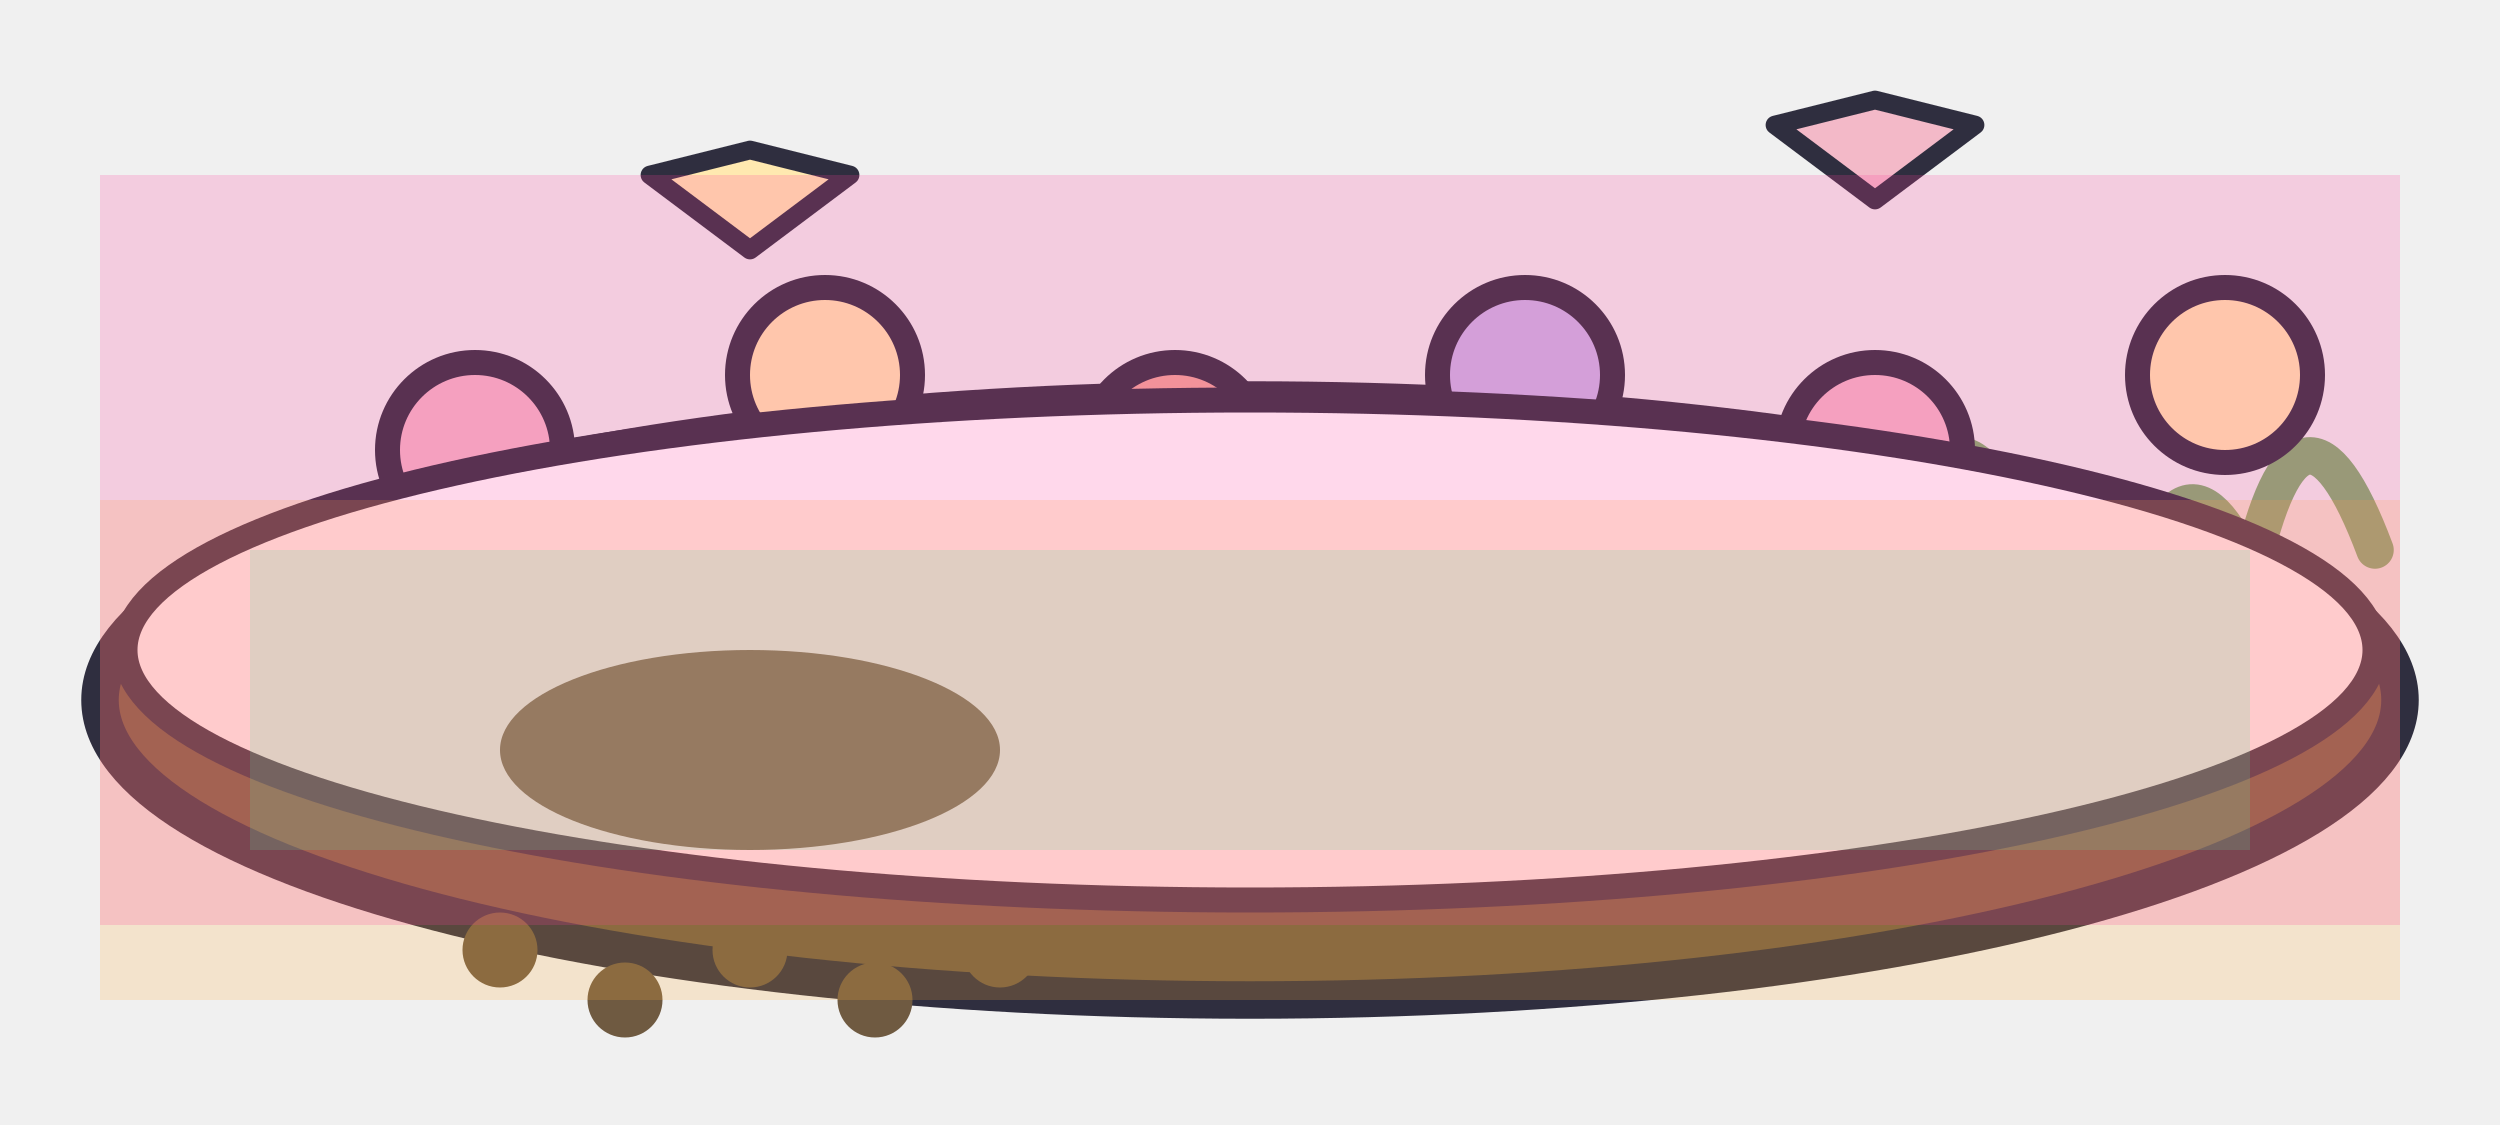
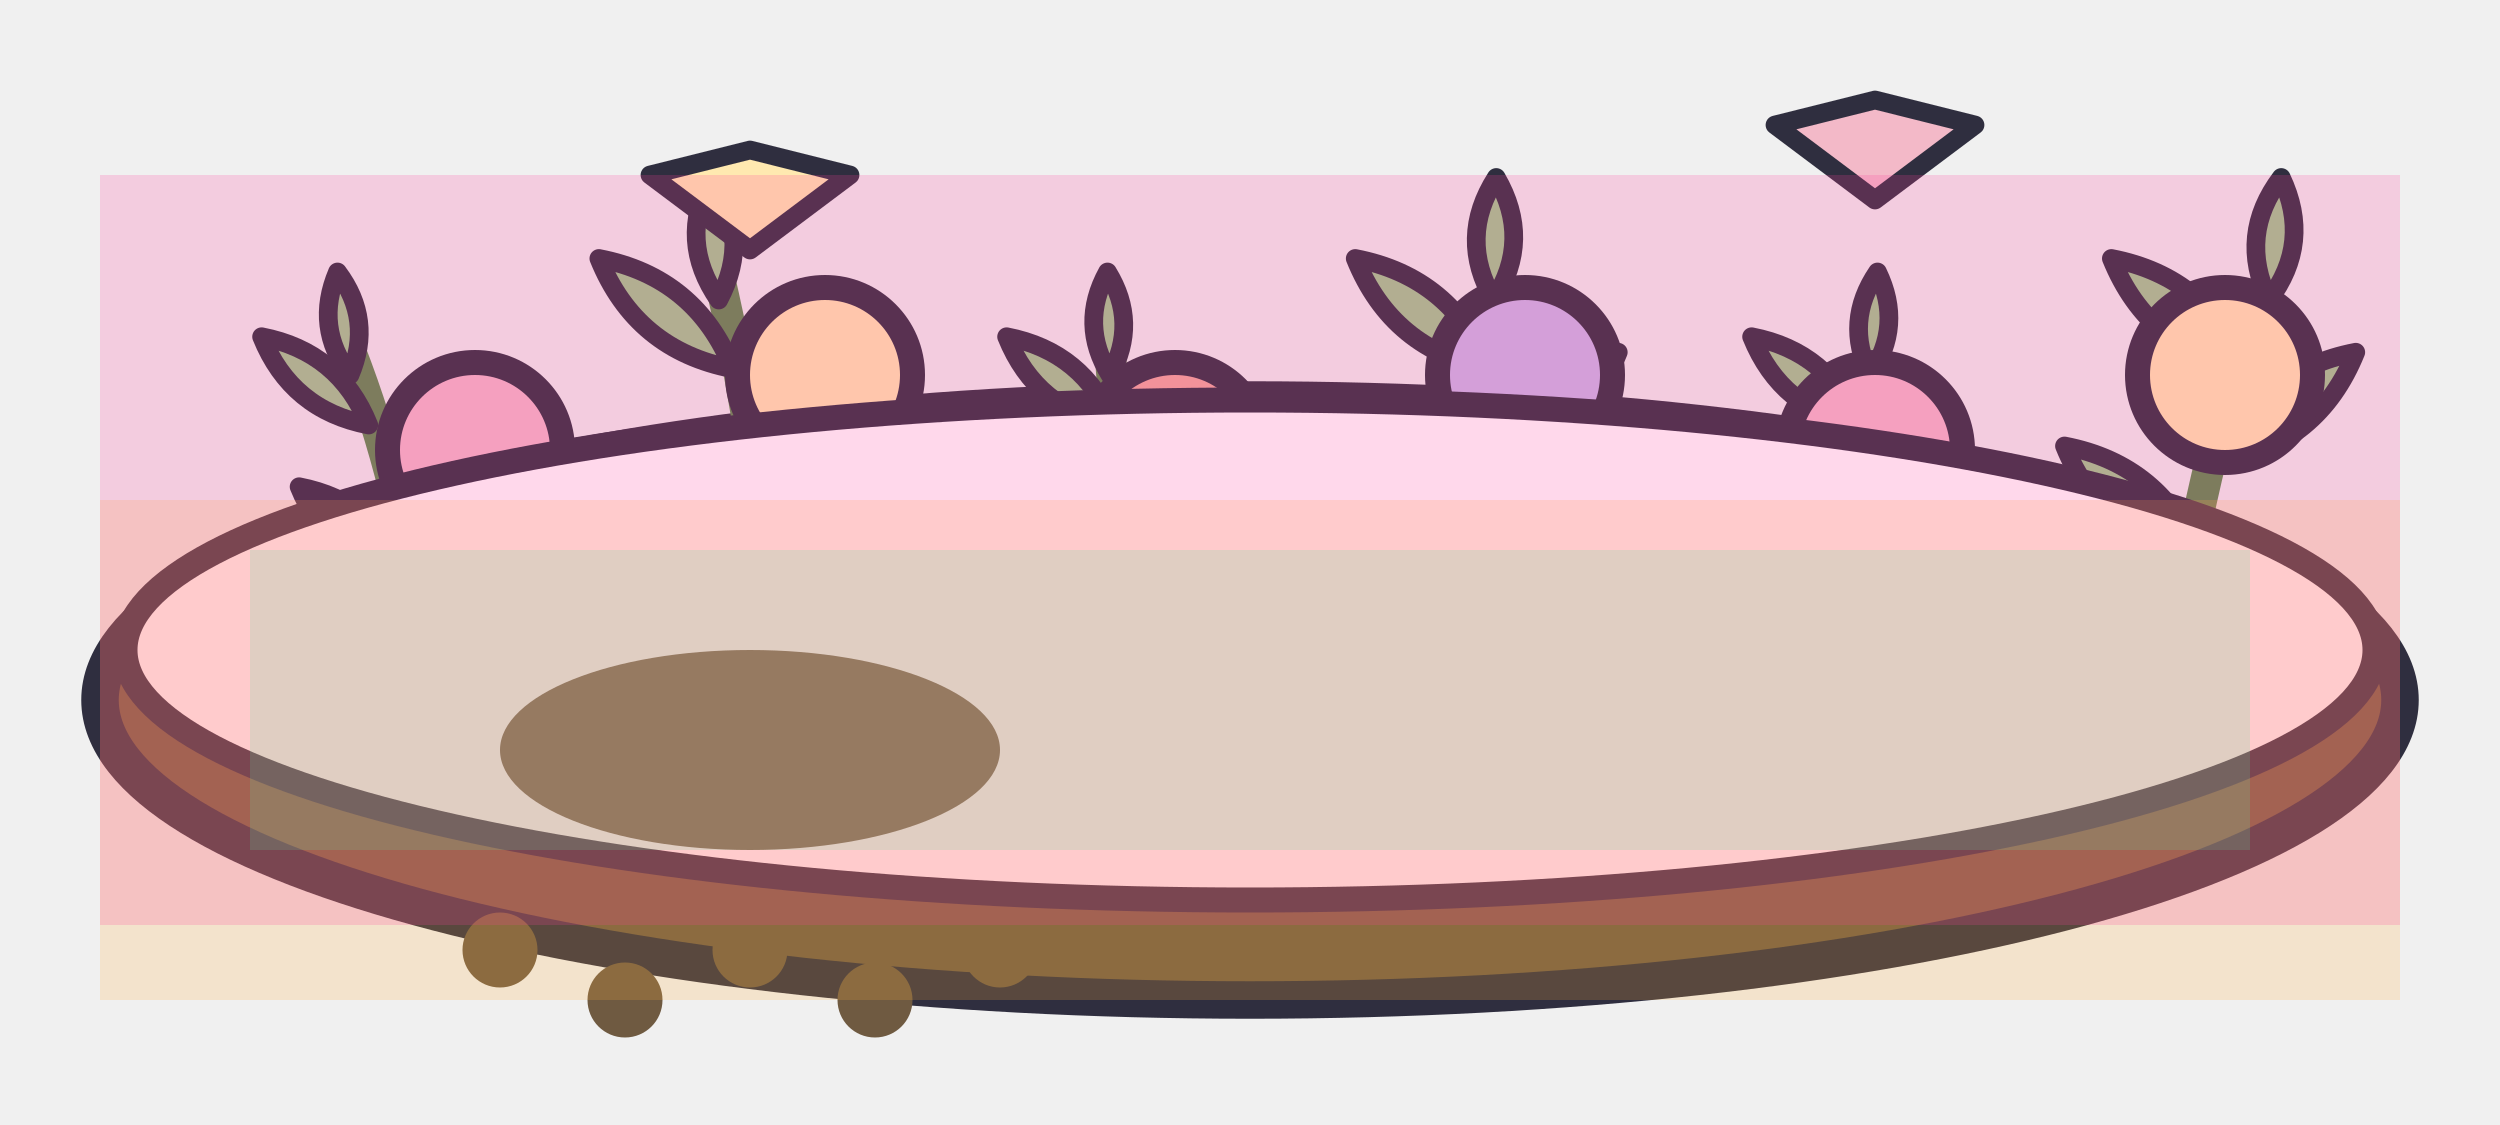
<svg xmlns="http://www.w3.org/2000/svg" viewBox="0 0 200 90" width="200" height="90">
  <g id="hlína">
    <ellipse cx="100" cy="56" rx="92" ry="24" fill="#6F5A41" stroke="#2F2E3F" stroke-width="3" stroke-linejoin="round" stroke-linecap="round" />
    <ellipse cx="100" cy="52" rx="80" ry="16" fill="#8A7052" stroke="none" />
  </g>
  <g id="zeleň">
-     <path d="M 30 52 q 4 -20 10 -6 q 4 -18 10 -2" fill="none" stroke="#7FB06F" stroke-width="3" stroke-linejoin="round" stroke-linecap="round" />
-     <path d="M 58 52 q 4 -20 10 -6 q 4 -18 10 -2" fill="none" stroke="#7FB06F" stroke-width="3" stroke-linejoin="round" stroke-linecap="round" />
-     <path d="M 86 52 q 4 -20 10 -6 q 4 -18 10 -2" fill="none" stroke="#7FB06F" stroke-width="3" stroke-linejoin="round" stroke-linecap="round" />
-     <path d="M 114 52 q 4 -20 10 -6 q 4 -18 10 -2" fill="none" stroke="#7FB06F" stroke-width="3" stroke-linejoin="round" stroke-linecap="round" />
-     <path d="M 142 52 q 4 -20 10 -6 q 4 -18 10 -2" fill="none" stroke="#7FB06F" stroke-width="3" stroke-linejoin="round" stroke-linecap="round" />
-     <path d="M 170 52 q 4 -20 10 -6 q 4 -18 10 -2" fill="none" stroke="#7FB06F" stroke-width="3" stroke-linejoin="round" stroke-linecap="round" />
+     <path d="M 34 52 Q 32.2 38.8 28 28" fill="none" stroke="#5C8C4E" stroke-width="2.5" stroke-linejoin="round" stroke-linecap="round" />
+     <path d="M 32.5 46 Q 30.14 40.14 23.93 38.94 Q 26.29 44.81 32.5 46 Z" fill="#9FCB8F" stroke="#2F2E3F" stroke-width="1.5" stroke-linejoin="round" stroke-linecap="round" />
+     <path d="M 31 40 Q 37.21 38.81 39.57 32.94 Q 33.36 34.14 31 40 Z" fill="#9FCB8F" stroke="#2F2E3F" stroke-width="1.5" stroke-linejoin="round" stroke-linecap="round" />
+     <path d="M 29.5 34 Q 27.14 28.14 20.93 26.94 Q 23.29 32.81 29.5 34 Z" fill="#9FCB8F" stroke="#2F2E3F" stroke-width="1.5" stroke-linejoin="round" stroke-linecap="round" />
+     <path d="M 28 30 Q 29.88 25.59 27 21.76 Q 25.12 26.17 28 30 Z" fill="#9FCB8F" stroke="#2F2E3F" stroke-width="1.5" stroke-linejoin="round" stroke-linecap="round" />
+     <path d="M 62 52 Q 60.65 35.5 57.5 22" fill="none" stroke="#5C8C4E" stroke-width="2.5" stroke-linejoin="round" stroke-linecap="round" />
+     <path d="M 60.88 44.5 Q 57.92 37.17 50.16 35.68 Q 53.12 43.01 60.88 44.5 Z" fill="#9FCB8F" stroke="#2F2E3F" stroke-width="1.5" stroke-linejoin="round" stroke-linecap="round" />
+     <path d="M 59.75 37 Q 67.51 35.51 70.46 28.18 Q 62.7 29.67 59.75 37 Z" fill="#9FCB8F" stroke="#2F2E3F" stroke-width="1.5" stroke-linejoin="round" stroke-linecap="round" />
+     <path d="M 58.62 29.5 Q 55.67 22.17 47.91 20.68 Q 50.87 28.01 58.62 29.5 Z" fill="#9FCB8F" stroke="#2F2E3F" stroke-width="1.5" stroke-linejoin="round" stroke-linecap="round" />
+     <path d="M 57.5 24 Q 60.19 18.92 56.9 14.2 Q 54.21 19.28 57.5 24 Z" fill="#9FCB8F" stroke="#2F2E3F" stroke-width="1.5" stroke-linejoin="round" stroke-linecap="round" />
+     <path d="M 90 52 Q 89.64 38.8 88.8 28" fill="none" stroke="#5C8C4E" stroke-width="2.5" stroke-linejoin="round" stroke-linecap="round" />
+     <path d="M 89.7 46 Q 87.34 40.14 81.13 38.94 Q 83.49 44.81 89.7 46 Z" fill="#9FCB8F" stroke="#2F2E3F" stroke-width="1.5" stroke-linejoin="round" stroke-linecap="round" />
+     <path d="M 89.4 40 Q 95.61 38.81 97.97 32.94 Q 91.76 34.14 89.4 40 Z" fill="#9FCB8F" stroke="#2F2E3F" stroke-width="1.5" stroke-linejoin="round" stroke-linecap="round" />
+     <path d="M 89.1 34 Q 86.74 28.14 80.53 26.94 Q 82.89 32.81 89.1 34 Z" fill="#9FCB8F" stroke="#2F2E3F" stroke-width="1.5" stroke-linejoin="round" stroke-linecap="round" />
+     <path d="M 88.8 30 Q 91.1 25.82 88.6 21.76 Q 86.3 25.94 88.8 30 Z" fill="#9FCB8F" stroke="#2F2E3F" stroke-width="1.5" stroke-linejoin="round" stroke-linecap="round" />
+     <path d="M 118 52 Q 118.45 35.5 119.5 22" fill="none" stroke="#5C8C4E" stroke-width="2.5" stroke-linejoin="round" stroke-linecap="round" />
+     <path d="M 118.38 44.5 Q 115.42 37.17 107.67 35.68 Q 110.62 43.01 118.38 44.5 Z" fill="#9FCB8F" stroke="#2F2E3F" stroke-width="1.5" stroke-linejoin="round" stroke-linecap="round" />
+     <path d="M 118.75 37 Q 126.51 35.51 129.46 28.18 Q 121.7 29.67 118.75 37 Z" fill="#9FCB8F" stroke="#2F2E3F" stroke-width="1.5" stroke-linejoin="round" stroke-linecap="round" />
+     <path d="M 119.12 29.5 Q 116.17 22.17 108.42 20.68 Q 111.37 28.01 119.12 29.5 Z" fill="#9FCB8F" stroke="#2F2E3F" stroke-width="1.5" stroke-linejoin="round" stroke-linecap="round" />
+     <path d="M 119.5 24 Q 122.6 19.16 119.7 14.2 Q 116.6 19.04 119.5 24 Z" fill="#9FCB8F" stroke="#2F2E3F" stroke-width="1.5" stroke-linejoin="round" stroke-linecap="round" />
+     <path d="M 146 52 Q 147.08 38.8 149.6 28" fill="none" stroke="#5C8C4E" stroke-width="2.5" stroke-linejoin="round" stroke-linecap="round" />
+     <path d="M 146.9 46 Q 144.54 40.14 138.33 38.94 Q 140.69 44.81 146.9 46 Z" fill="#9FCB8F" stroke="#2F2E3F" stroke-width="1.5" stroke-linejoin="round" stroke-linecap="round" />
+     <path d="M 147.8 40 Q 154.01 38.81 156.37 32.94 Q 150.16 34.14 147.8 40 Z" fill="#9FCB8F" stroke="#2F2E3F" stroke-width="1.5" stroke-linejoin="round" stroke-linecap="round" />
+     <path d="M 148.7 34 Q 146.34 28.14 140.13 26.94 Q 142.49 32.81 148.7 34 Z" fill="#9FCB8F" stroke="#2F2E3F" stroke-width="1.5" stroke-linejoin="round" stroke-linecap="round" />
+     <path d="M 149.6 30 Q 152.29 26.05 150.2 21.76 Q 147.51 25.71 149.6 30 Z" fill="#9FCB8F" stroke="#2F2E3F" stroke-width="1.5" stroke-linejoin="round" stroke-linecap="round" />
+     <path d="M 174 52 Q 176.25 35.5 181.5 22" fill="none" stroke="#5C8C4E" stroke-width="2.5" stroke-linejoin="round" stroke-linecap="round" />
+     <path d="M 175.88 44.5 Q 172.92 37.17 165.16 35.68 Q 168.12 43.01 175.88 44.5 Z" fill="#9FCB8F" stroke="#2F2E3F" stroke-width="1.5" stroke-linejoin="round" stroke-linecap="round" />
+     <path d="M 177.75 37 Q 185.51 35.51 188.46 28.18 Q 180.7 29.67 177.75 37 Z" fill="#9FCB8F" stroke="#2F2E3F" stroke-width="1.5" stroke-linejoin="round" stroke-linecap="round" />
+     <path d="M 179.62 29.5 Q 176.67 22.17 168.91 20.68 Q 171.87 28.01 179.62 29.5 Z" fill="#9FCB8F" stroke="#2F2E3F" stroke-width="1.5" stroke-linejoin="round" stroke-linecap="round" />
+     <path d="M 181.5 24 Q 184.98 19.4 182.5 14.2 Q 179.02 18.8 181.5 24 Z" fill="#9FCB8F" stroke="#2F2E3F" stroke-width="1.5" stroke-linejoin="round" stroke-linecap="round" />
  </g>
  <g id="stav: květy" data-state="hidden">
    <circle cx="38" cy="36" r="7" fill="#F3B9C8" stroke="#2F2E3F" stroke-width="2" stroke-linejoin="round" stroke-linecap="round" />
    <circle cx="66" cy="30" r="7" fill="#FFE9B0" stroke="#2F2E3F" stroke-width="2" stroke-linejoin="round" stroke-linecap="round" />
    <circle cx="94" cy="36" r="7" fill="#EFA79A" stroke="#2F2E3F" stroke-width="2" stroke-linejoin="round" stroke-linecap="round" />
    <circle cx="122" cy="30" r="7" fill="#C9B8E8" stroke="#2F2E3F" stroke-width="2" stroke-linejoin="round" stroke-linecap="round" />
    <circle cx="150" cy="36" r="7" fill="#F3B9C8" stroke="#2F2E3F" stroke-width="2" stroke-linejoin="round" stroke-linecap="round" />
    <circle cx="178" cy="30" r="7" fill="#FFE9B0" stroke="#2F2E3F" stroke-width="2" stroke-linejoin="round" stroke-linecap="round" />
  </g>
  <g id="stav: sníh" data-state="hidden">
    <ellipse cx="100" cy="52" rx="90" ry="20" fill="#FFFFFF" stroke="#2F2E3F" stroke-width="2" stroke-linejoin="round" stroke-linecap="round" />
  </g>
  <g id="stav: rozhrabaný" data-state="hidden">
    <ellipse cx="60" cy="60" rx="20" ry="8" fill="#6F5A41" stroke="none" />
    <circle cx="40" cy="76" r="3" fill="#6F5A41" stroke="none" />
    <circle cx="50" cy="80" r="3" fill="#6F5A41" stroke="none" />
    <circle cx="60" cy="76" r="3" fill="#6F5A41" stroke="none" />
    <circle cx="70" cy="80" r="3" fill="#6F5A41" stroke="none" />
    <circle cx="80" cy="76" r="3" fill="#6F5A41" stroke="none" />
  </g>
  <g id="stav: motýli" data-state="hidden">
    <path d="M 60 20 l -8 -6 l 8 -2 l 8 2 Z" fill="#FFE9B0" stroke="#2F2E3F" stroke-width="1.5" stroke-linejoin="round" stroke-linecap="round" />
    <path d="M 150 16 l -8 -6 l 8 -2 l 8 2 Z" fill="#F3B9C8" stroke="#2F2E3F" stroke-width="1.5" stroke-linejoin="round" stroke-linecap="round" />
  </g>
  <rect id="@pata" x="8" y="40" width="184" height="40" fill="#FFB13D" opacity="0.2" />
  <rect id="@plošina" x="20" y="44" width="160" height="24" fill="#3DFF9A" opacity="0.2" />
  <rect id="@dotyk" x="8" y="14" width="184" height="60" fill="#FF3D9A" opacity="0.2" />
</svg>
